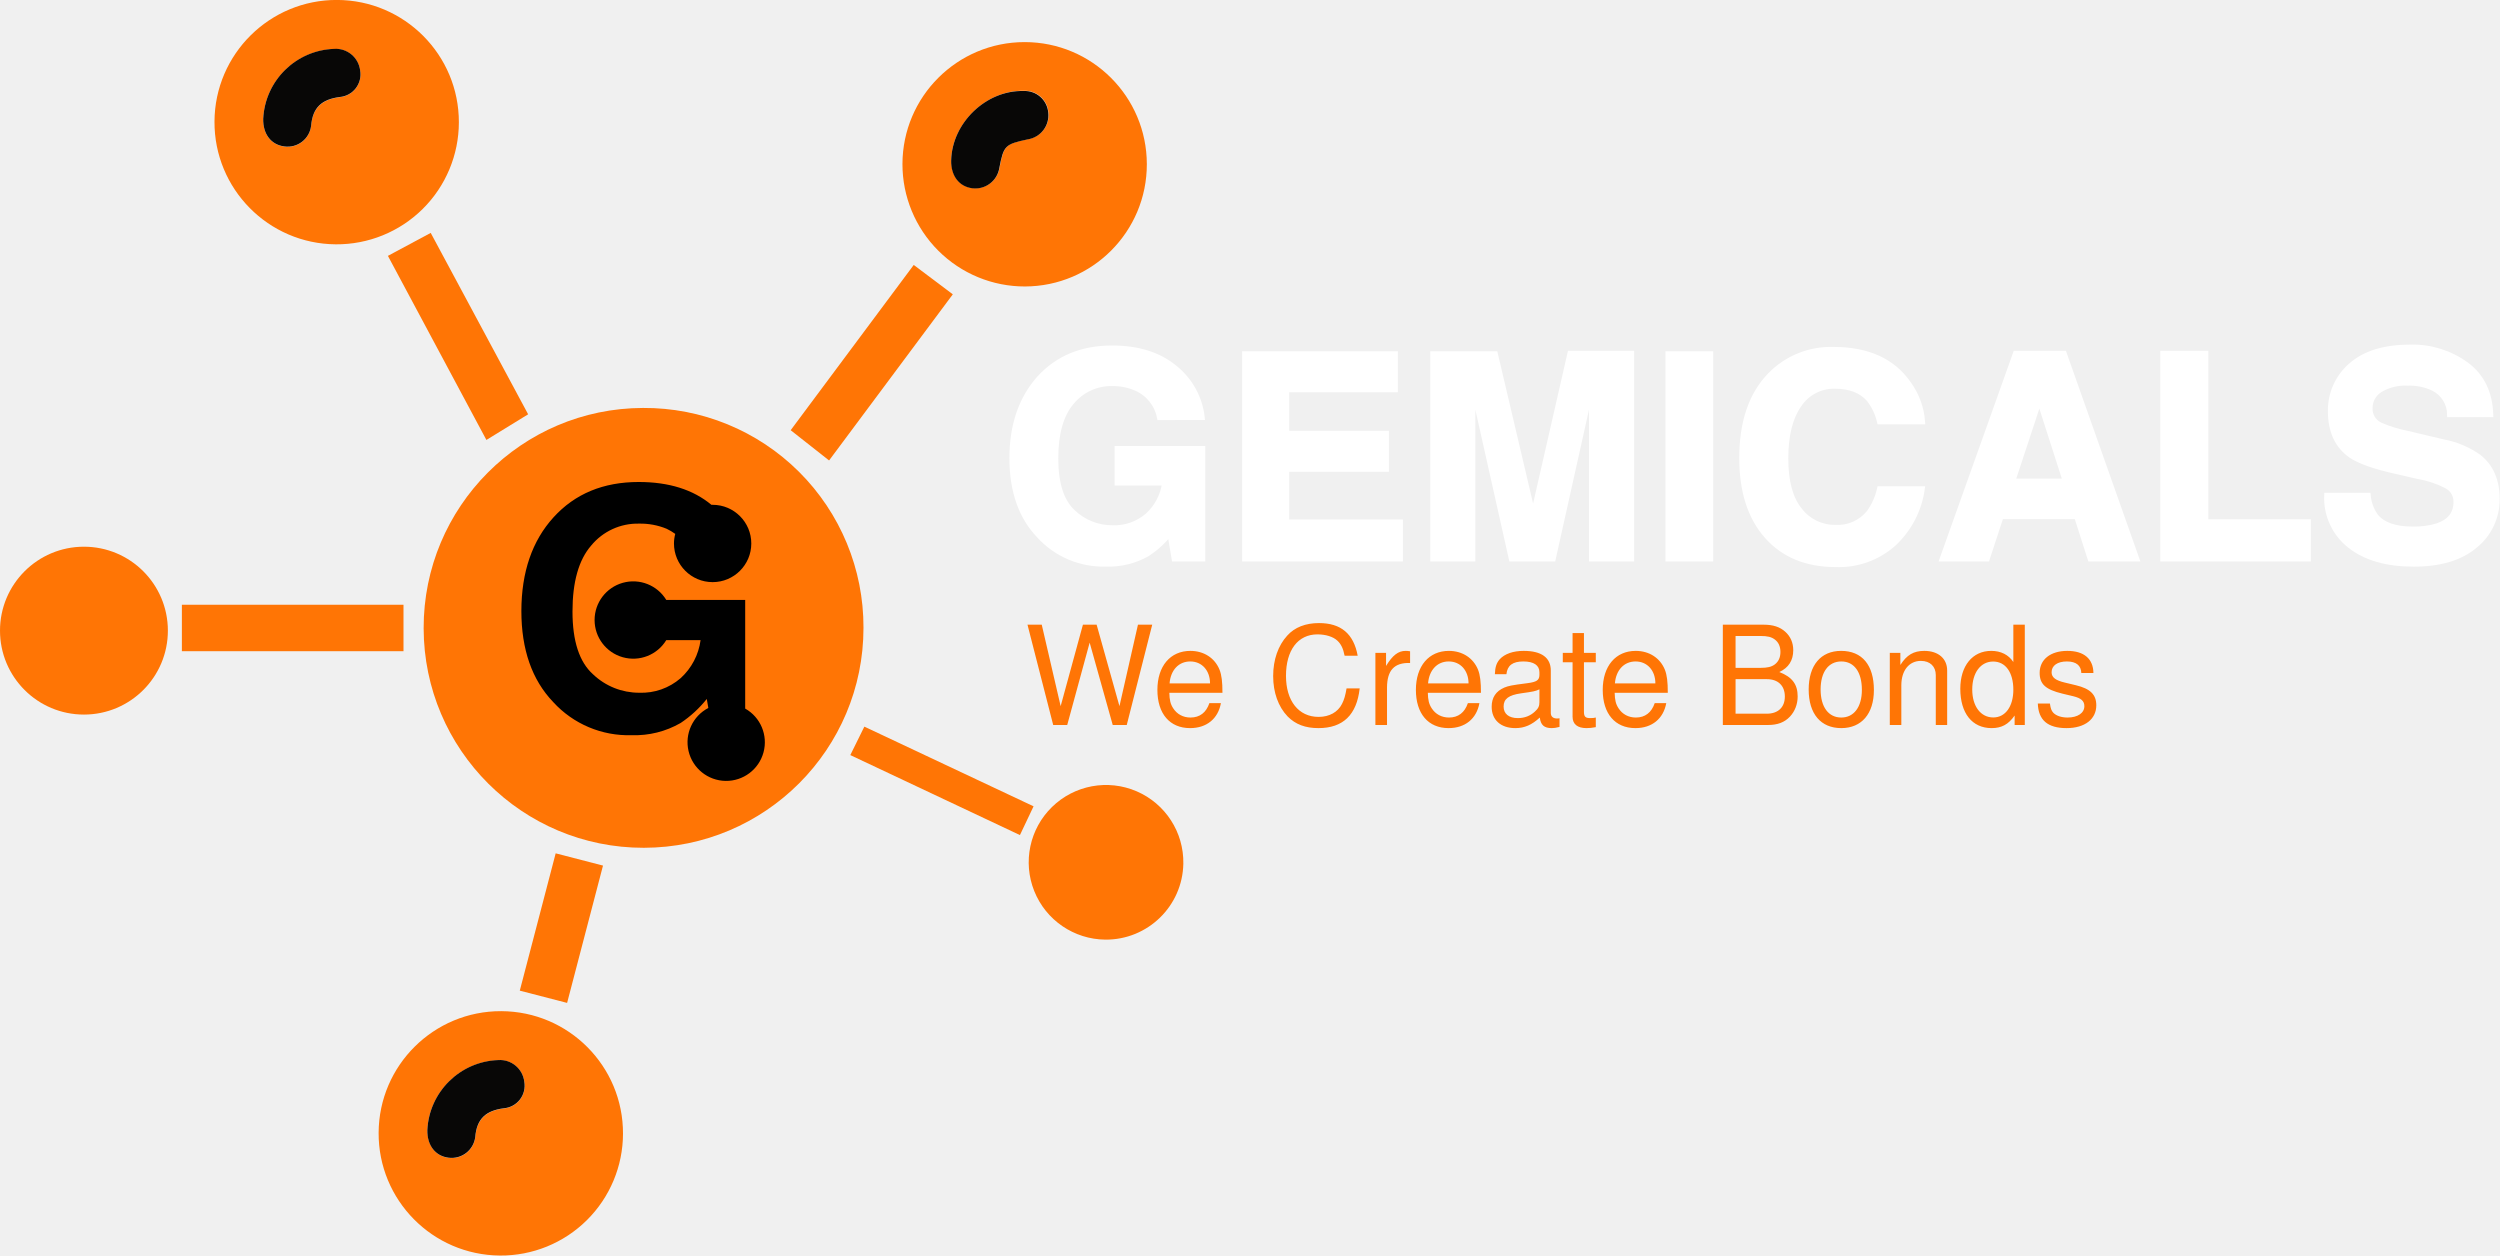
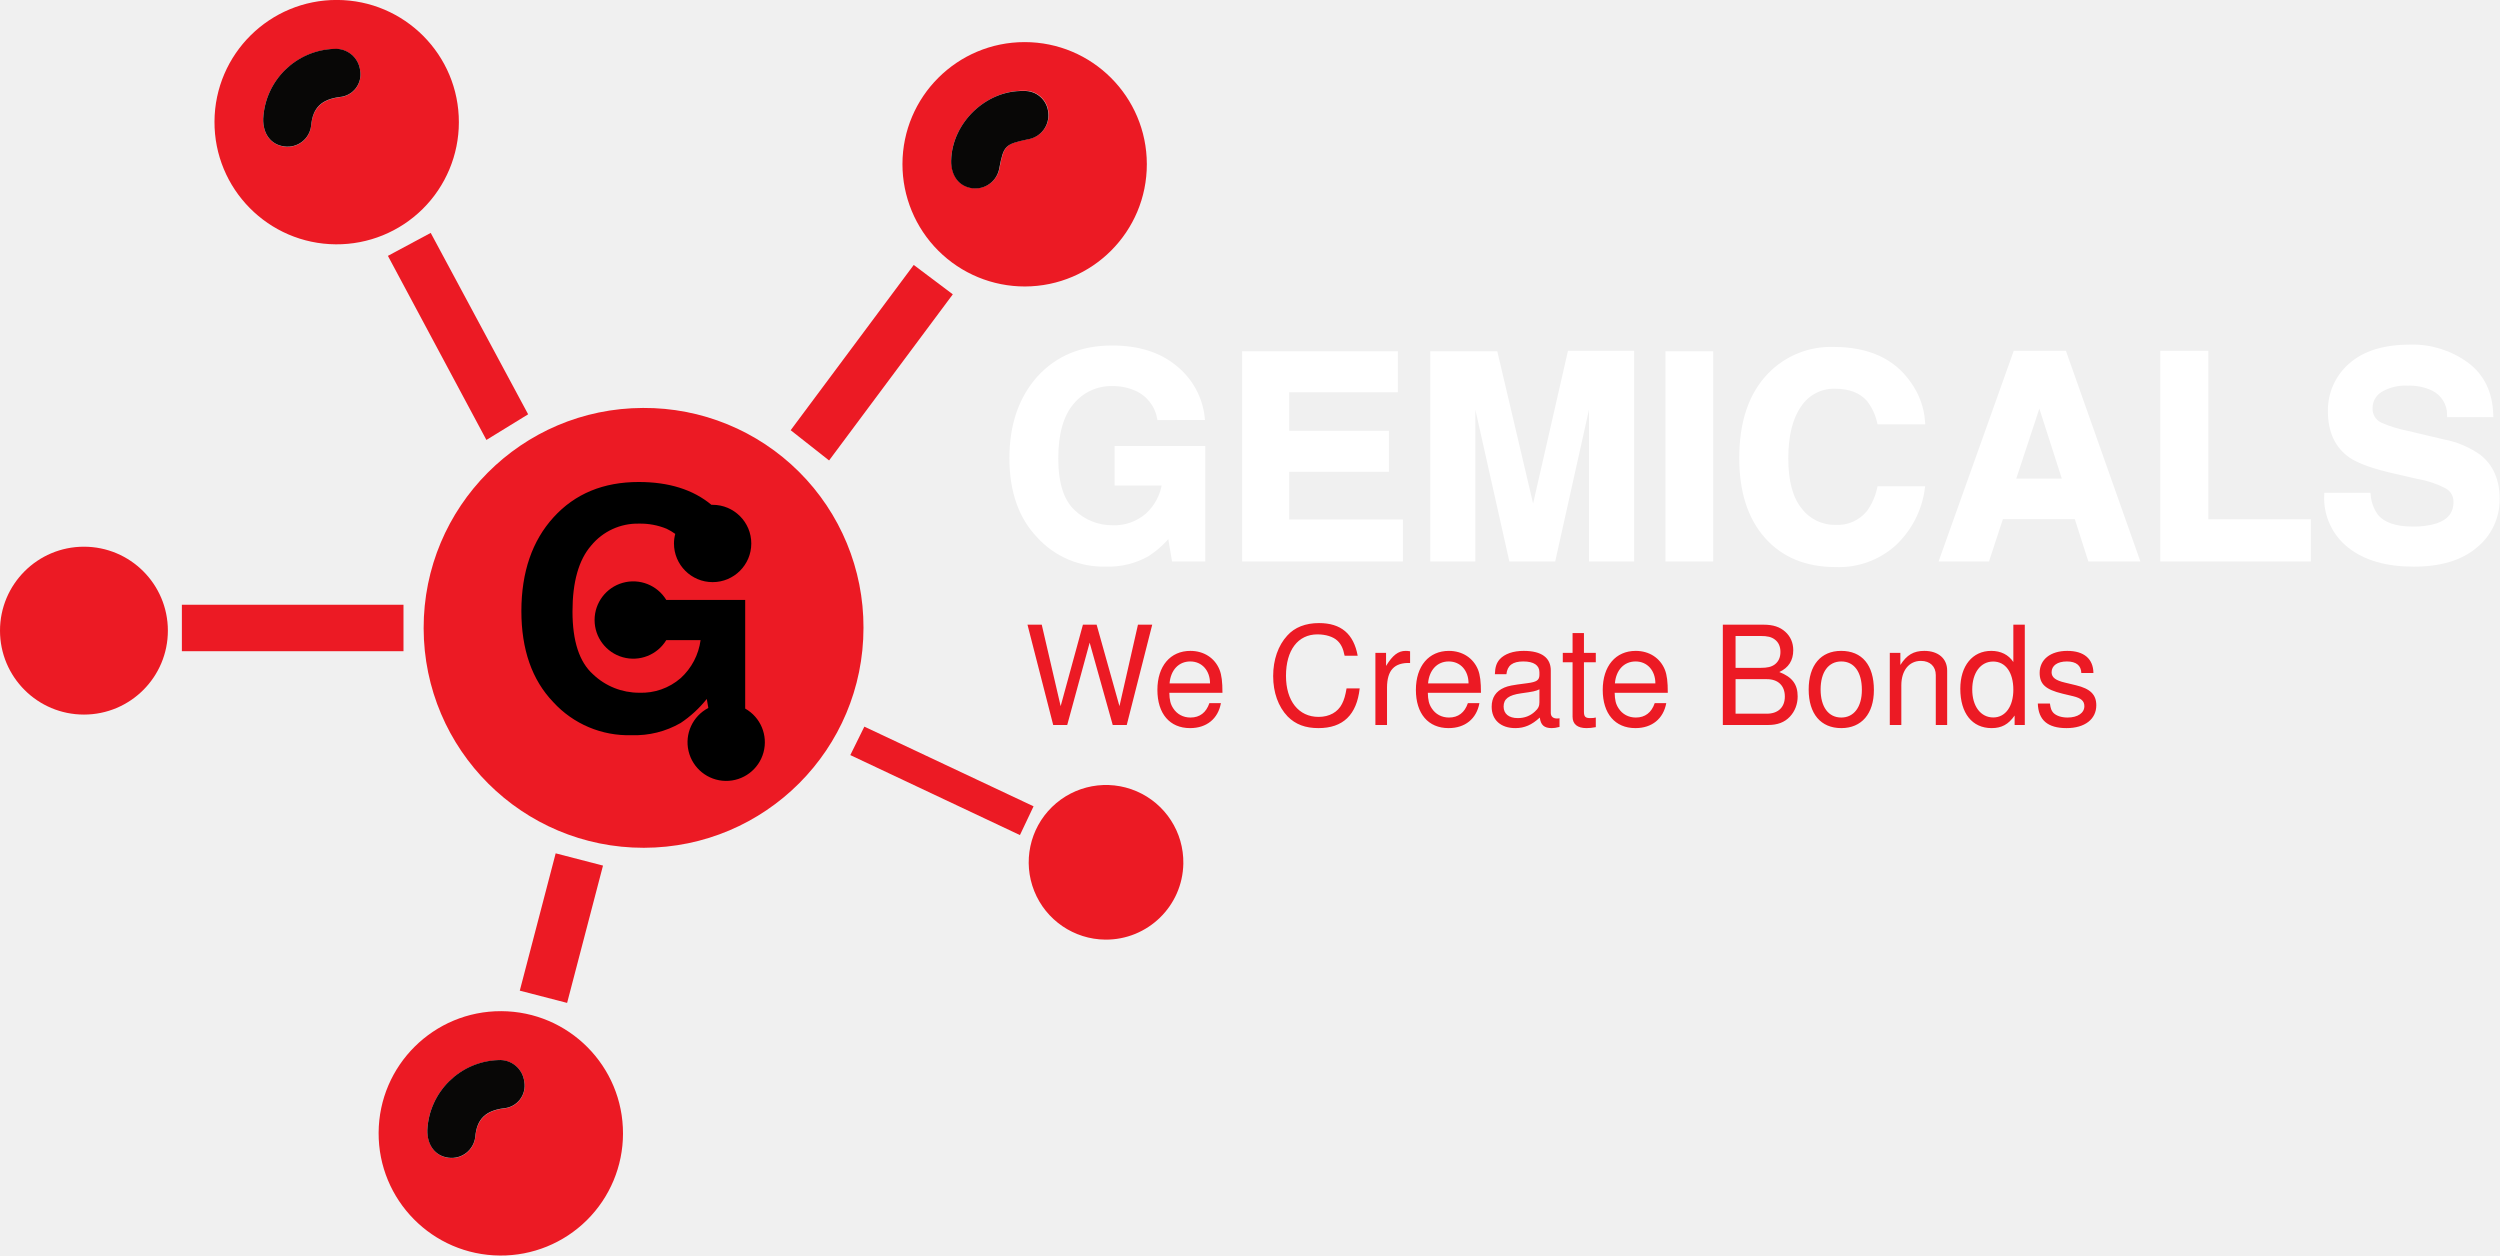
<svg xmlns="http://www.w3.org/2000/svg" viewBox="0 0 487.56 244.86">
  <defs>
-     <style>.cls-1,.cls-4{fill:#FF7505;}.cls-2{fill:#080706;}.cls-3{fill:#fff;stroke:#fff;stroke-miterlimit:10;}.cls-4{font-size:26.83px;font-family:Helvetica;}.cls-5{letter-spacing:-0.02em;}</style>
+     <style>.cls-1,.cls-4{fill:#EC1A24;}.cls-2{fill:#080706;}.cls-3{fill:#fff;stroke:#fff;stroke-miterlimit:10;}.cls-4{font-size:26.83px;font-family:Helvetica;}.cls-5{letter-spacing:-0.02em;}</style>
  </defs>
  <g id="Layer_2" data-name="Layer 2">
    <g id="Layer_1-2" data-name="Layer 1">
      <path class="cls-1" d="M97.5,244.86a23.83,23.83,0,1,1,24-23.78A23.81,23.81,0,0,1,97.5,244.86ZM83.34,220.39c0,3,1.54,5.06,4.14,5.42a4.64,4.64,0,0,0,5.21-4c.29-3.61,2.12-5.19,5.57-5.64a4.42,4.42,0,0,0,4-5.17,4.78,4.78,0,0,0-5.08-4.23A14.36,14.36,0,0,0,83.34,220.39Z" />
      <path class="cls-2" d="M83.34,220.39a14.36,14.36,0,0,1,13.83-13.65,4.78,4.78,0,0,1,5.08,4.23,4.42,4.42,0,0,1-4,5.17c-3.45.45-5.28,2-5.57,5.64a4.64,4.64,0,0,1-5.21,4C84.88,225.45,83.29,223.36,83.34,220.39Z" />
      <path class="cls-3" d="M226.14,81.42a7.81,7.81,0,0,0-4.64-5.73,11.39,11.39,0,0,0-4.59-.9A10,10,0,0,0,209,78.44q-3.12,3.65-3.11,11t3.37,10.44a11.07,11.07,0,0,0,7.66,3.06,9.92,9.92,0,0,0,6.9-2.41,10.49,10.49,0,0,0,3.32-6.34h-9.27V87.48h16.68V109H229l-.84-5a19,19,0,0,1-4.35,4,15.37,15.37,0,0,1-8.15,2,16.91,16.91,0,0,1-13-5.52q-5.31-5.53-5.3-15.15t5.35-15.59q5.36-5.86,14.16-5.86,7.63,0,12.27,3.87a14.41,14.41,0,0,1,5.31,9.66Z" />
      <path class="cls-3" d="M272.12,76H250.93v8.51h19.45v7H250.93v10.3H273.1V109H242.75v-40h29.37Z" />
      <path class="cls-3" d="M306.19,68.92h12V109h-7.8V81.88q0-1.17,0-3.27c0-1.41,0-2.49,0-3.25L302.9,109h-8.14l-7.53-33.61c0,.76,0,1.84,0,3.25s0,2.49,0,3.27V109h-7.8v-40h12.18L299,100.41Z" />
      <path class="cls-3" d="M333.61,109H325.3v-40h8.31Z" />
      <path class="cls-3" d="M345.26,73.1a16.52,16.52,0,0,1,12.32-4.94q10,0,14.62,6.63a14.41,14.41,0,0,1,2.74,7.47h-8.37a11.31,11.31,0,0,0-2.05-4.35q-2.24-2.59-6.63-2.6A8.15,8.15,0,0,0,350.84,79q-2.58,3.67-2.58,10.42T351,99.5a8.55,8.55,0,0,0,6.93,3.36,7.83,7.83,0,0,0,6.56-2.88,12.49,12.49,0,0,0,2.08-4.65h8.31a18,18,0,0,1-5.5,10.65A16,16,0,0,1,358,110.09q-8.55,0-13.44-5.55T339.7,89.27Q339.7,78.79,345.26,73.1Z" />
      <path class="cls-3" d="M393.08,68.92h9.47L416.72,109h-9.08L405,100.74H390.25L387.54,109h-8.76Zm-.55,24.92h10.26l-5.06-15.76Z" />
      <path class="cls-3" d="M421.81,68.92h8.37v32.85h20V109H421.81Z" />
      <path class="cls-3" d="M461.84,96.61a8.08,8.08,0,0,0,1.53,4.1q2.07,2.48,7.13,2.48a15.2,15.2,0,0,0,4.91-.66c2.38-.83,3.58-2.38,3.58-4.64a3.41,3.41,0,0,0-1.76-3.07,18.78,18.78,0,0,0-5.56-1.88l-4.33-1c-4.27-.94-7.19-2-8.79-3.07q-4.05-2.78-4.05-8.67a11.52,11.52,0,0,1,4-8.94q4-3.56,11.64-3.56A17.8,17.8,0,0,1,481,71.11q4.53,3.36,4.75,9.74h-8a5.75,5.75,0,0,0-3.24-5.14,11,11,0,0,0-5-1,9.52,9.52,0,0,0-5.3,1.3,4.15,4.15,0,0,0-2,3.64,3.44,3.44,0,0,0,1.95,3.21,24.51,24.51,0,0,0,5.32,1.66l7,1.66a17.78,17.78,0,0,1,6.92,2.9c2.39,1.89,3.59,4.61,3.59,8.18a11.5,11.5,0,0,1-4.25,9.12q-4.24,3.63-12,3.63-7.9,0-12.44-3.58a11.81,11.81,0,0,1-4.53-9.82Z" />
      <text class="cls-4" transform="translate(199.79 141.39)">
        <tspan class="cls-5">W</tspan>
        <tspan x="24.85" y="0">e Create Bonds</tspan>
      </text>
      <path class="cls-1" d="M125.4,79.56a42.89,42.89,0,1,0,43,42.86A42.73,42.73,0,0,0,125.4,79.56Z" />
      <path class="cls-1" d="M176,32a23.83,23.83,0,1,1,23.89,23.87A23.85,23.85,0,0,1,176,32Zm9.54-.71c-.06,3,1.56,5.1,4.14,5.39a4.74,4.74,0,0,0,5.26-4c.84-4.33,1.1-4.59,5.53-5.54a4.74,4.74,0,0,0,4-5.25,4.59,4.59,0,0,0-4.81-4.18C192.33,17.55,185.66,24,185.5,31.31Z" />
      <path class="cls-1" d="M65.49,47.65a23.83,23.83,0,1,1,24-23.78A23.82,23.82,0,0,1,65.49,47.65ZM51.33,23.18c-.06,3,1.54,5.06,4.14,5.41a4.61,4.61,0,0,0,5.2-4c.3-3.6,2.12-5.18,5.57-5.64a4.42,4.42,0,0,0,4-5.16,4.78,4.78,0,0,0-5.08-4.23A14.35,14.35,0,0,0,51.33,23.18Z" />
      <path class="cls-1" d="M215.57,183.25a15.08,15.08,0,1,1,15.21-14.83A15.1,15.1,0,0,1,215.57,183.25Z" />
      <path class="cls-1" d="M165.83,147.26l2.74-5.55,33,15.54c-.89,1.87-1.72,3.64-2.66,5.61Z" />
      <path class="cls-1" d="M35.47,127v-9.06H78.69V127Z" />
      <path class="cls-1" d="M103,80.8l-8.14,5L75.65,49.9,84,45.42Z" />
      <path class="cls-1" d="M161.69,89.8l-7.49-5.9,24-32.23,7.62,5.73Z" />
      <path class="cls-1" d="M101.37,193.2c2.33-8.89,4.64-17.76,7-26.78l9.23,2.39c-2.32,8.92-4.63,17.78-7,26.78Z" />
      <path class="cls-2" d="M185.5,31.31c.16-7.35,6.83-13.76,14.12-13.56a4.59,4.59,0,0,1,4.81,4.18,4.74,4.74,0,0,1-4,5.25c-4.43.95-4.69,1.21-5.53,5.54a4.74,4.74,0,0,1-5.26,4C187.06,36.41,185.44,34.3,185.5,31.31Z" />
      <path class="cls-2" d="M51.33,23.18A14.35,14.35,0,0,1,65.16,9.53a4.78,4.78,0,0,1,5.08,4.23,4.42,4.42,0,0,1-4,5.16c-3.45.46-5.27,2-5.57,5.64a4.61,4.61,0,0,1-5.2,4C52.87,28.24,51.27,26.15,51.33,23.18Z" />
      <circle class="cls-1" cx="16.37" cy="122.99" r="16.37" />
      <path d="M145.33,138.19V117H129.94a7.54,7.54,0,1,0,0,7.84h6.69a12.19,12.19,0,0,1-3.89,7.42,11.64,11.64,0,0,1-8.09,2.84,13,13,0,0,1-9-3.6q-4-3.58-4-12.24t3.64-12.86a11.72,11.72,0,0,1,9.32-4.28,13.43,13.43,0,0,1,5.39,1,11.06,11.06,0,0,1,1.69,1,7.21,7.21,0,0,0-.25,1.87,7.54,7.54,0,1,0,7.54-7.54h-.24Q133.39,94,124.56,94q-10.34,0-16.6,6.88t-6.28,18.27q0,11.28,6.21,17.77a19.88,19.88,0,0,0,15.3,6.46,17.92,17.92,0,0,0,9.55-2.38,22.41,22.41,0,0,0,5.1-4.69l.3,1.76a7.54,7.54,0,1,0,7.19.12Z" />
    </g>
  </g>
</svg>
